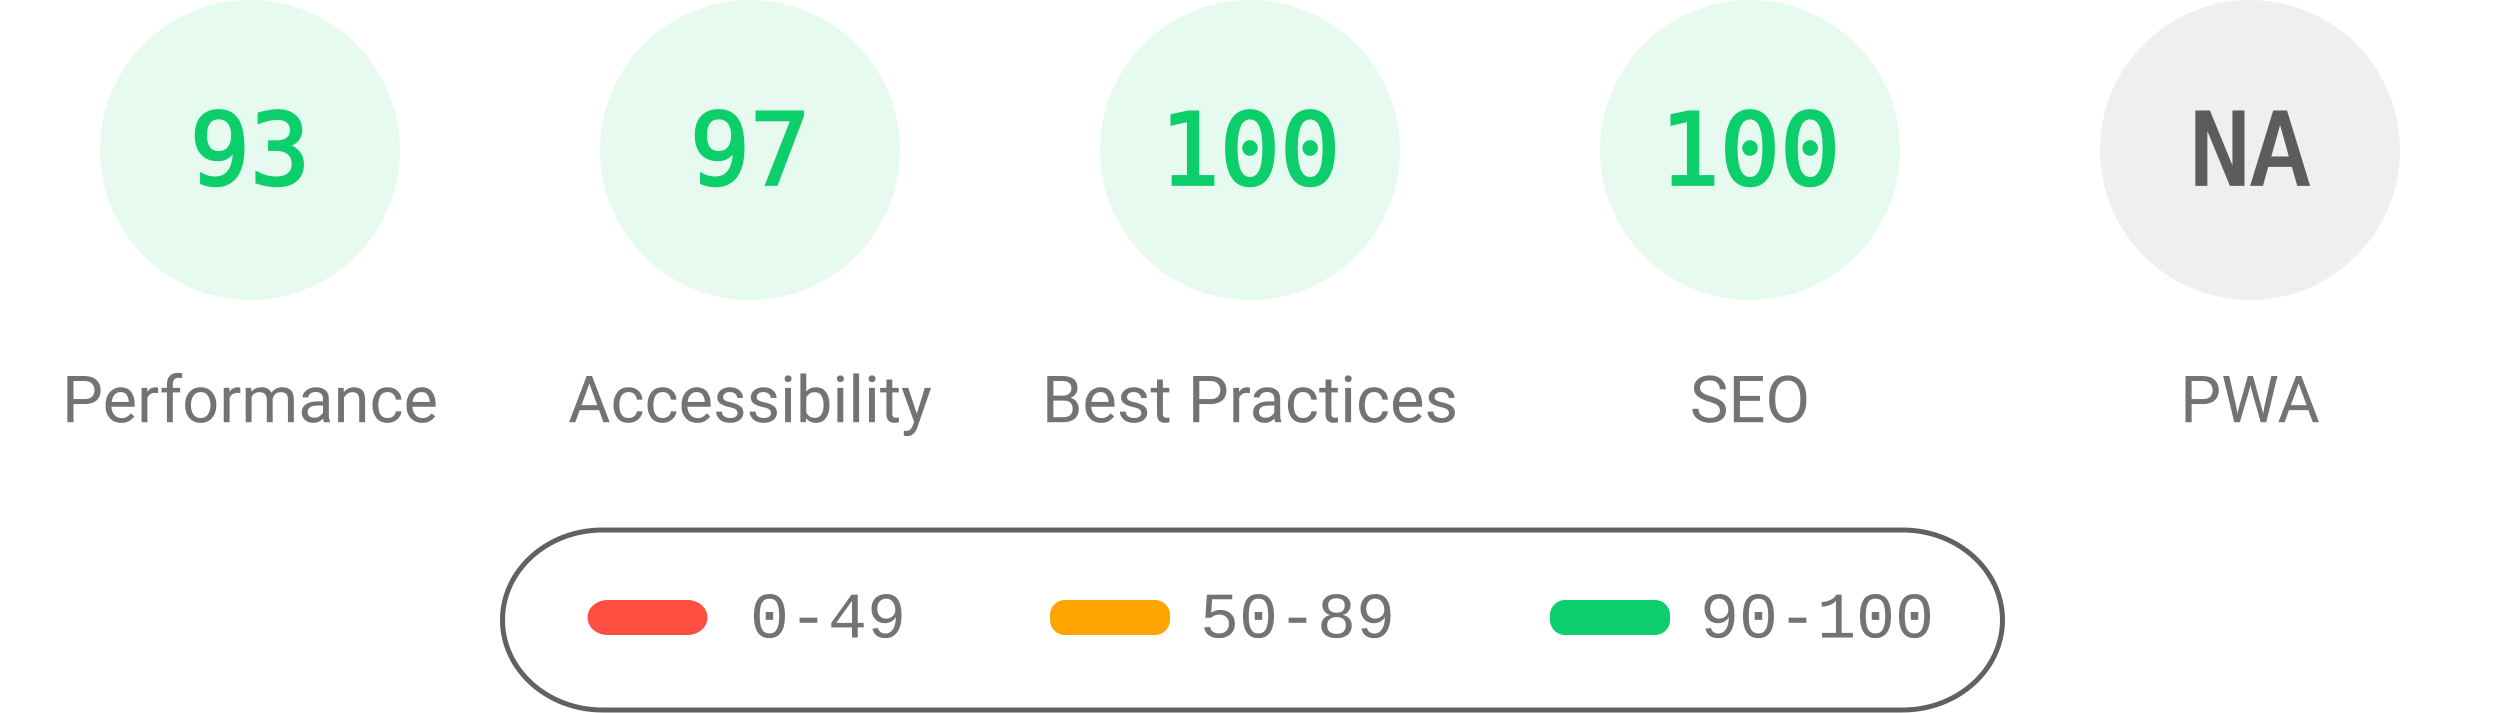
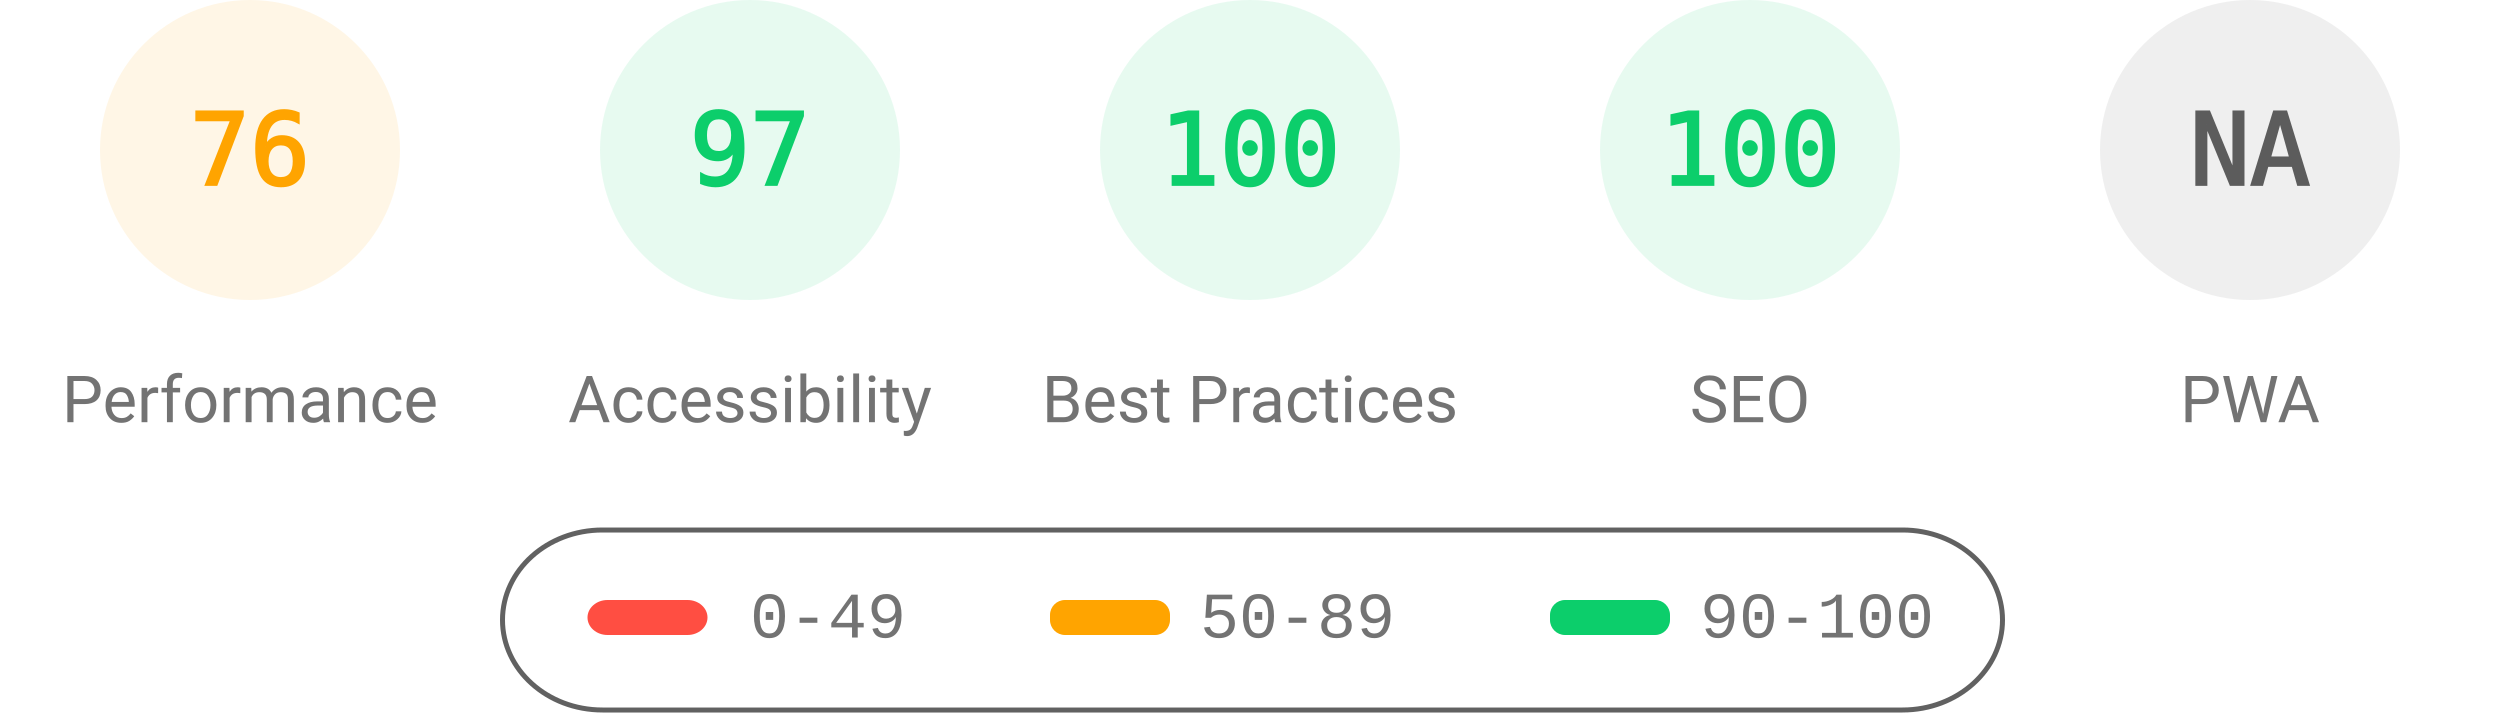
<svg xmlns="http://www.w3.org/2000/svg" fill="none" width="1000" height="285">
  <style>.gauge-base{opacity:.1}.gauge-arc{fill:none;animation-delay:250ms;stroke-linecap:round;transform:rotate(-90deg);transform-origin:100px 60px;animation:load-gauge 1s ease forwards}.guage-text{font-size:40px;font-family:monospace;text-align:center}.guage-red{color:#ff4e42;fill:#ff4e42;stroke:#ff4e42}.guage-orange{color:#ffa400;fill:#ffa400;stroke:#ffa400}.guage-green{color:#0cce6b;fill:#0cce6b;stroke:#0cce6b}.guage-undefined{color:#5c5c5c;fill:#5c5c5c;stroke:#5c5c5c}.guage-title{color:#737373;fill:#737373;stroke:none;font-size:26px;line-height:26px;font-family:Roboto,Halvetica,Arial,sans-serif}@keyframes load-gauge{from{stroke-dasharray:0 352.858}}</style>
-   <svg class="guage-div guage-perf guage-green" viewBox="0 0 200 200" width="200" height="200">
+   <svg class="guage-div guage-perf guage-orange" viewBox="0 0 200 200" width="200" height="200">
    <circle class="gauge-base" r="56" cx="100" cy="60" stroke-width="8" />
-     <circle class="gauge-arc guage-arc-1" r="56" cx="100" cy="60" stroke-width="8" style="stroke-dasharray:327.228,351.858" />
-     <text class="guage-text" x="100" y="60" alignment-baseline="central" dominant-baseline="central" text-anchor="middle">93</text>
+     <circle class="gauge-arc guage-arc-1" r="56" cx="100" cy="60" stroke-width="8" style="stroke-dasharray:267.412,351.858" />
+     <text class="guage-text" x="100" y="60" alignment-baseline="central" dominant-baseline="central" text-anchor="middle">76</text>
    <text class="guage-title" x="100" y="160" alignment-baseline="central" dominant-baseline="central" text-anchor="middle">Performance</text>
  </svg>
  <svg class="guage-div guage-acc guage-green" viewBox="0 0 200 200" width="200" height="200" x="200">
    <circle class="gauge-base" r="56" cx="100" cy="60" stroke-width="8" />
    <circle class="gauge-arc guage-arc-2" r="56" cx="100" cy="60" stroke-width="8" style="stroke-dasharray:341.302,351.858" />
    <text class="guage-text" x="100" y="60" alignment-baseline="central" dominant-baseline="central" text-anchor="middle">97</text>
    <text class="guage-title" x="100" y="160" alignment-baseline="central" dominant-baseline="central" text-anchor="middle">Accessibility</text>
  </svg>
  <svg class="guage-div guage-best guage-green" viewBox="0 0 200 200" width="200" height="200" x="400">
    <circle class="gauge-base" r="56" cx="100" cy="60" stroke-width="8" />
    <circle class="gauge-arc guage-arc-3" r="56" cx="100" cy="60" stroke-width="8" style="stroke-dasharray:351.858,351.858" />
    <text class="guage-text" x="100" y="60" alignment-baseline="central" dominant-baseline="central" text-anchor="middle">100</text>
    <text class="guage-title" x="100" y="160" alignment-baseline="central" dominant-baseline="central" text-anchor="middle">Best Practices</text>
  </svg>
  <svg class="guage-div guage-seo guage-green" viewBox="0 0 200 200" width="200" height="200" x="600">
    <circle class="gauge-base" r="56" cx="100" cy="60" stroke-width="8" />
    <circle class="gauge-arc guage-arc-4" r="56" cx="100" cy="60" stroke-width="8" style="stroke-dasharray:351.858,351.858" />
    <text class="guage-text" x="100" y="60" alignment-baseline="central" dominant-baseline="central" text-anchor="middle">100</text>
    <text class="guage-title" x="100" y="160" alignment-baseline="central" dominant-baseline="central" text-anchor="middle">SEO</text>
  </svg>
  <svg class="guage-div guage-pwa guage-undefined" viewBox="0 0 200 200" width="200" height="200" x="800">
    <circle class="gauge-base" r="56" cx="100" cy="60" stroke-width="8" />
    <circle class="gauge-arc guage-arc-4" r="56" cx="100" cy="60" stroke-width="8" style="stroke-dasharray:351.858,351.858" />
    <text class="guage-text" x="100" y="60" alignment-baseline="central" dominant-baseline="central" text-anchor="middle">NA</text>
    <text class="guage-title" x="100" y="160" alignment-baseline="central" dominant-baseline="central" text-anchor="middle">PWA</text>
  </svg>
  <svg width="604" height="76" x="200" y="210">
    <path fill="none" id="canvas_background" d="M-1-1h604v80H-1z" />
    <rect fill-opacity="0" stroke="#616161" stroke-width="2" rx="40" id="svg_2" height="72" width="600" y="2" x="1" fill="#000" />
    <rect stroke="#000" rx="8" id="svg_3" height="14" width="48" y="30" x="35" stroke-opacity="null" stroke-width="0" fill="#ff4e42" />
    <rect stroke="#000" rx="6" id="svg_4" height="14" width="48" y="30" x="220" stroke-opacity="null" stroke-width="0" fill="#ffa400" />
    <rect stroke="#000" rx="6" id="svg_5" height="14" width="48" y="30" x="420" stroke-opacity="null" stroke-width="0" fill="#0cce6b" />
    <text xml:space="preserve" text-anchor="start" font-family="'Courier New', Courier, monospace" font-size="26" id="svg_6" y="45" x="100" stroke-opacity="null" stroke-width="0" stroke="#000" fill="#737373">0-49</text>
    <text xml:space="preserve" text-anchor="start" font-family="'Courier New', Courier, monospace" font-size="26" id="svg_7" y="45" x="280" stroke-opacity="null" stroke-width="0" stroke="#000" fill="#737373">50-89</text>
    <text xml:space="preserve" text-anchor="start" font-family="'Courier New', Courier, monospace" font-size="26" id="svg_8" y="45" x="480" stroke-opacity="null" stroke-width="0" stroke="#000" fill="#737373">90-100</text>
  </svg>
</svg>
